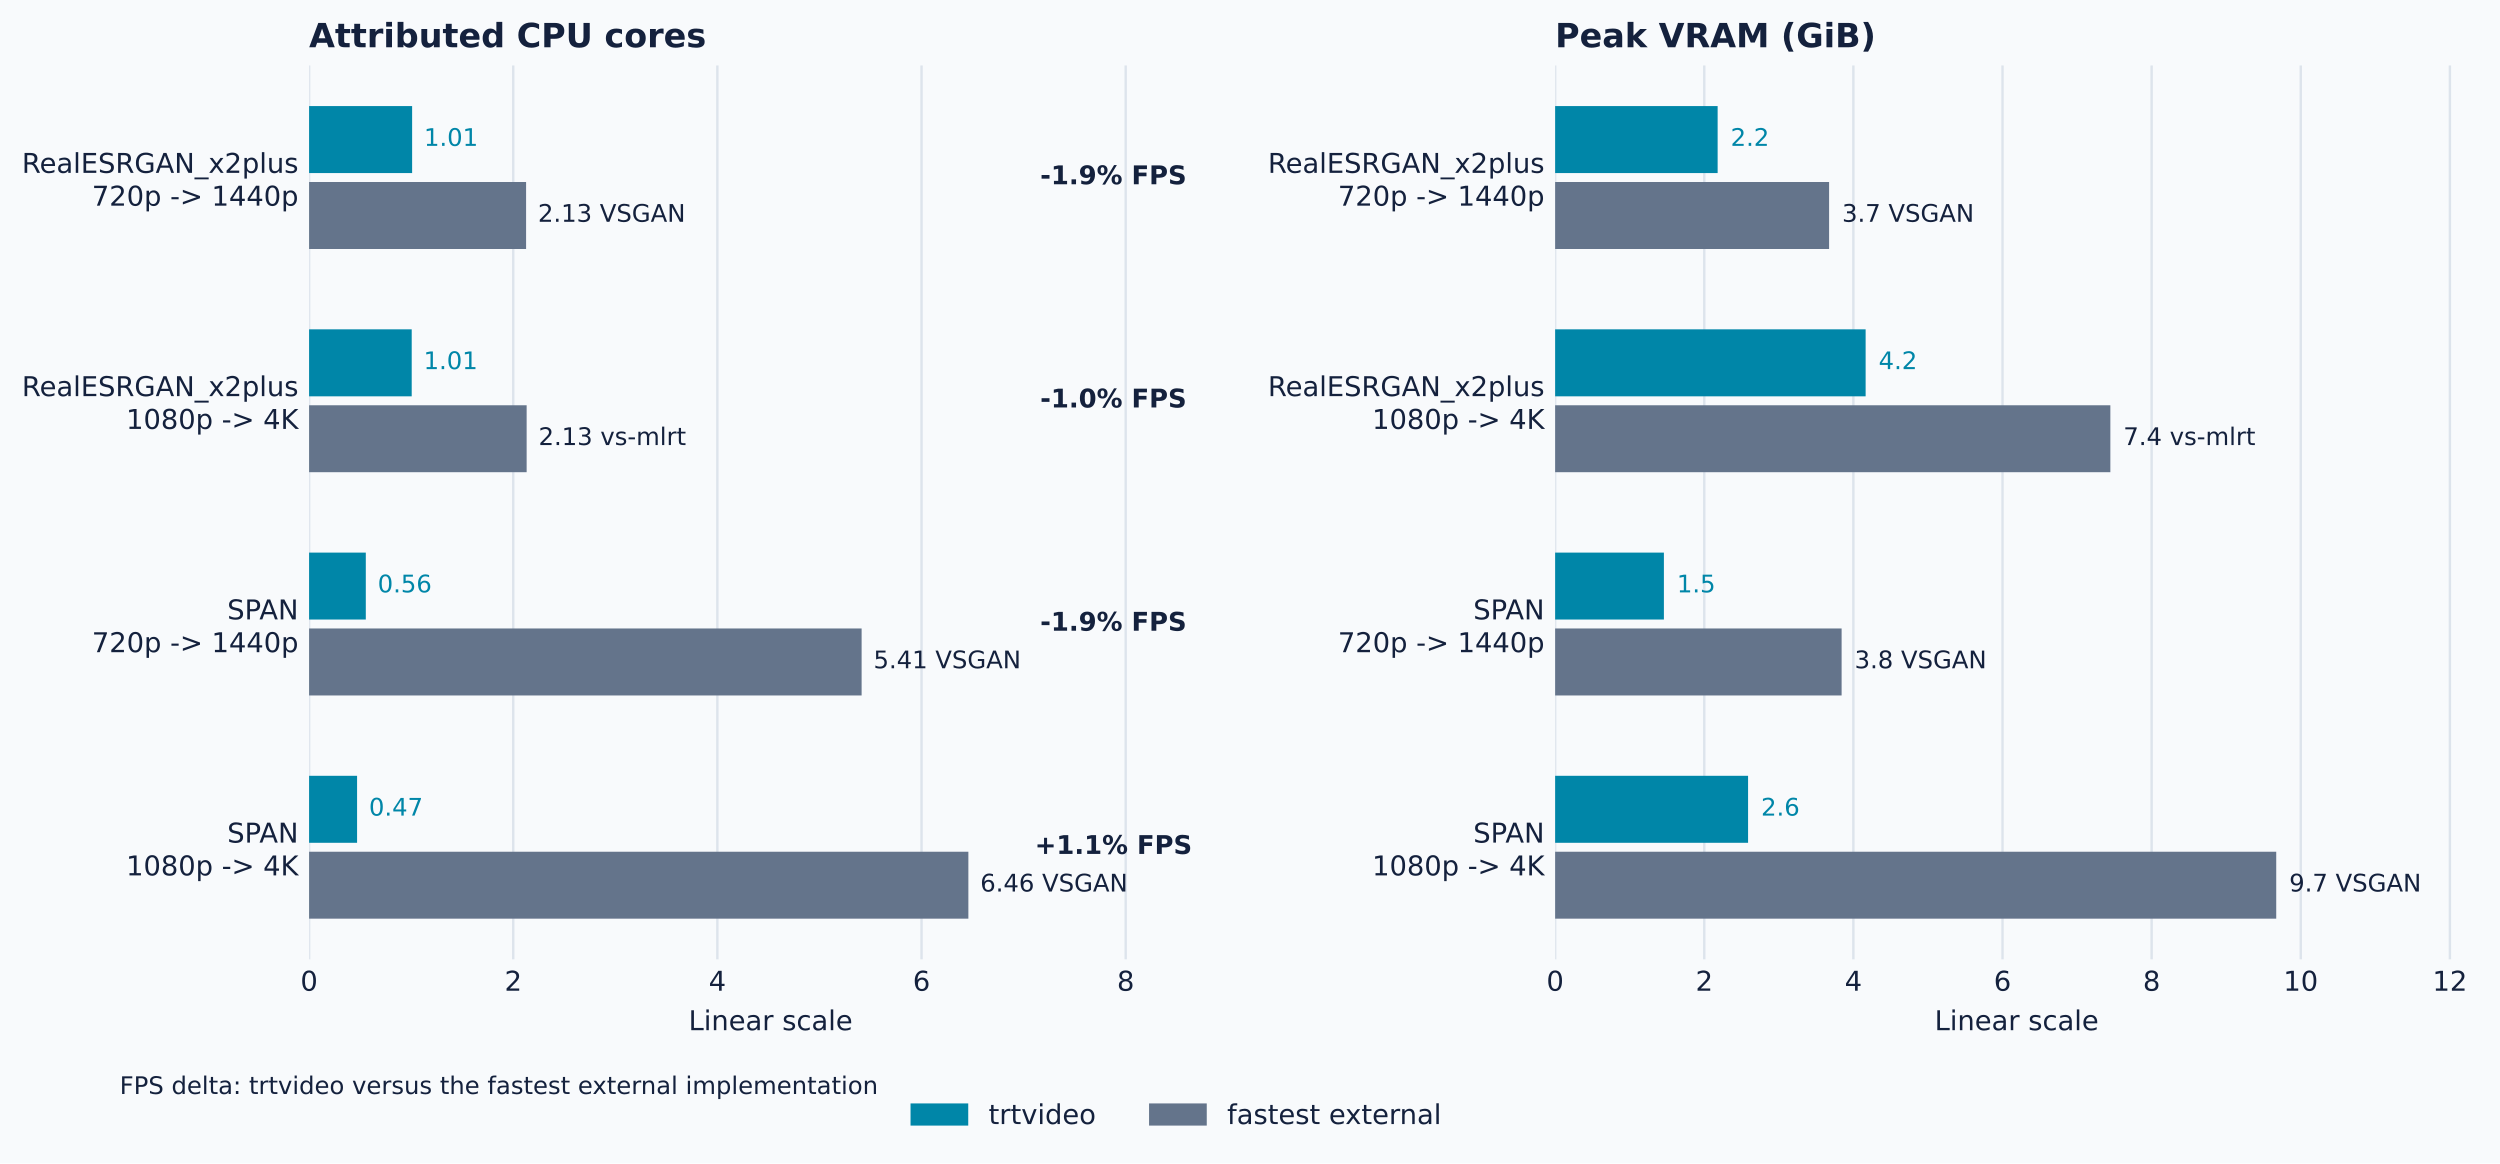
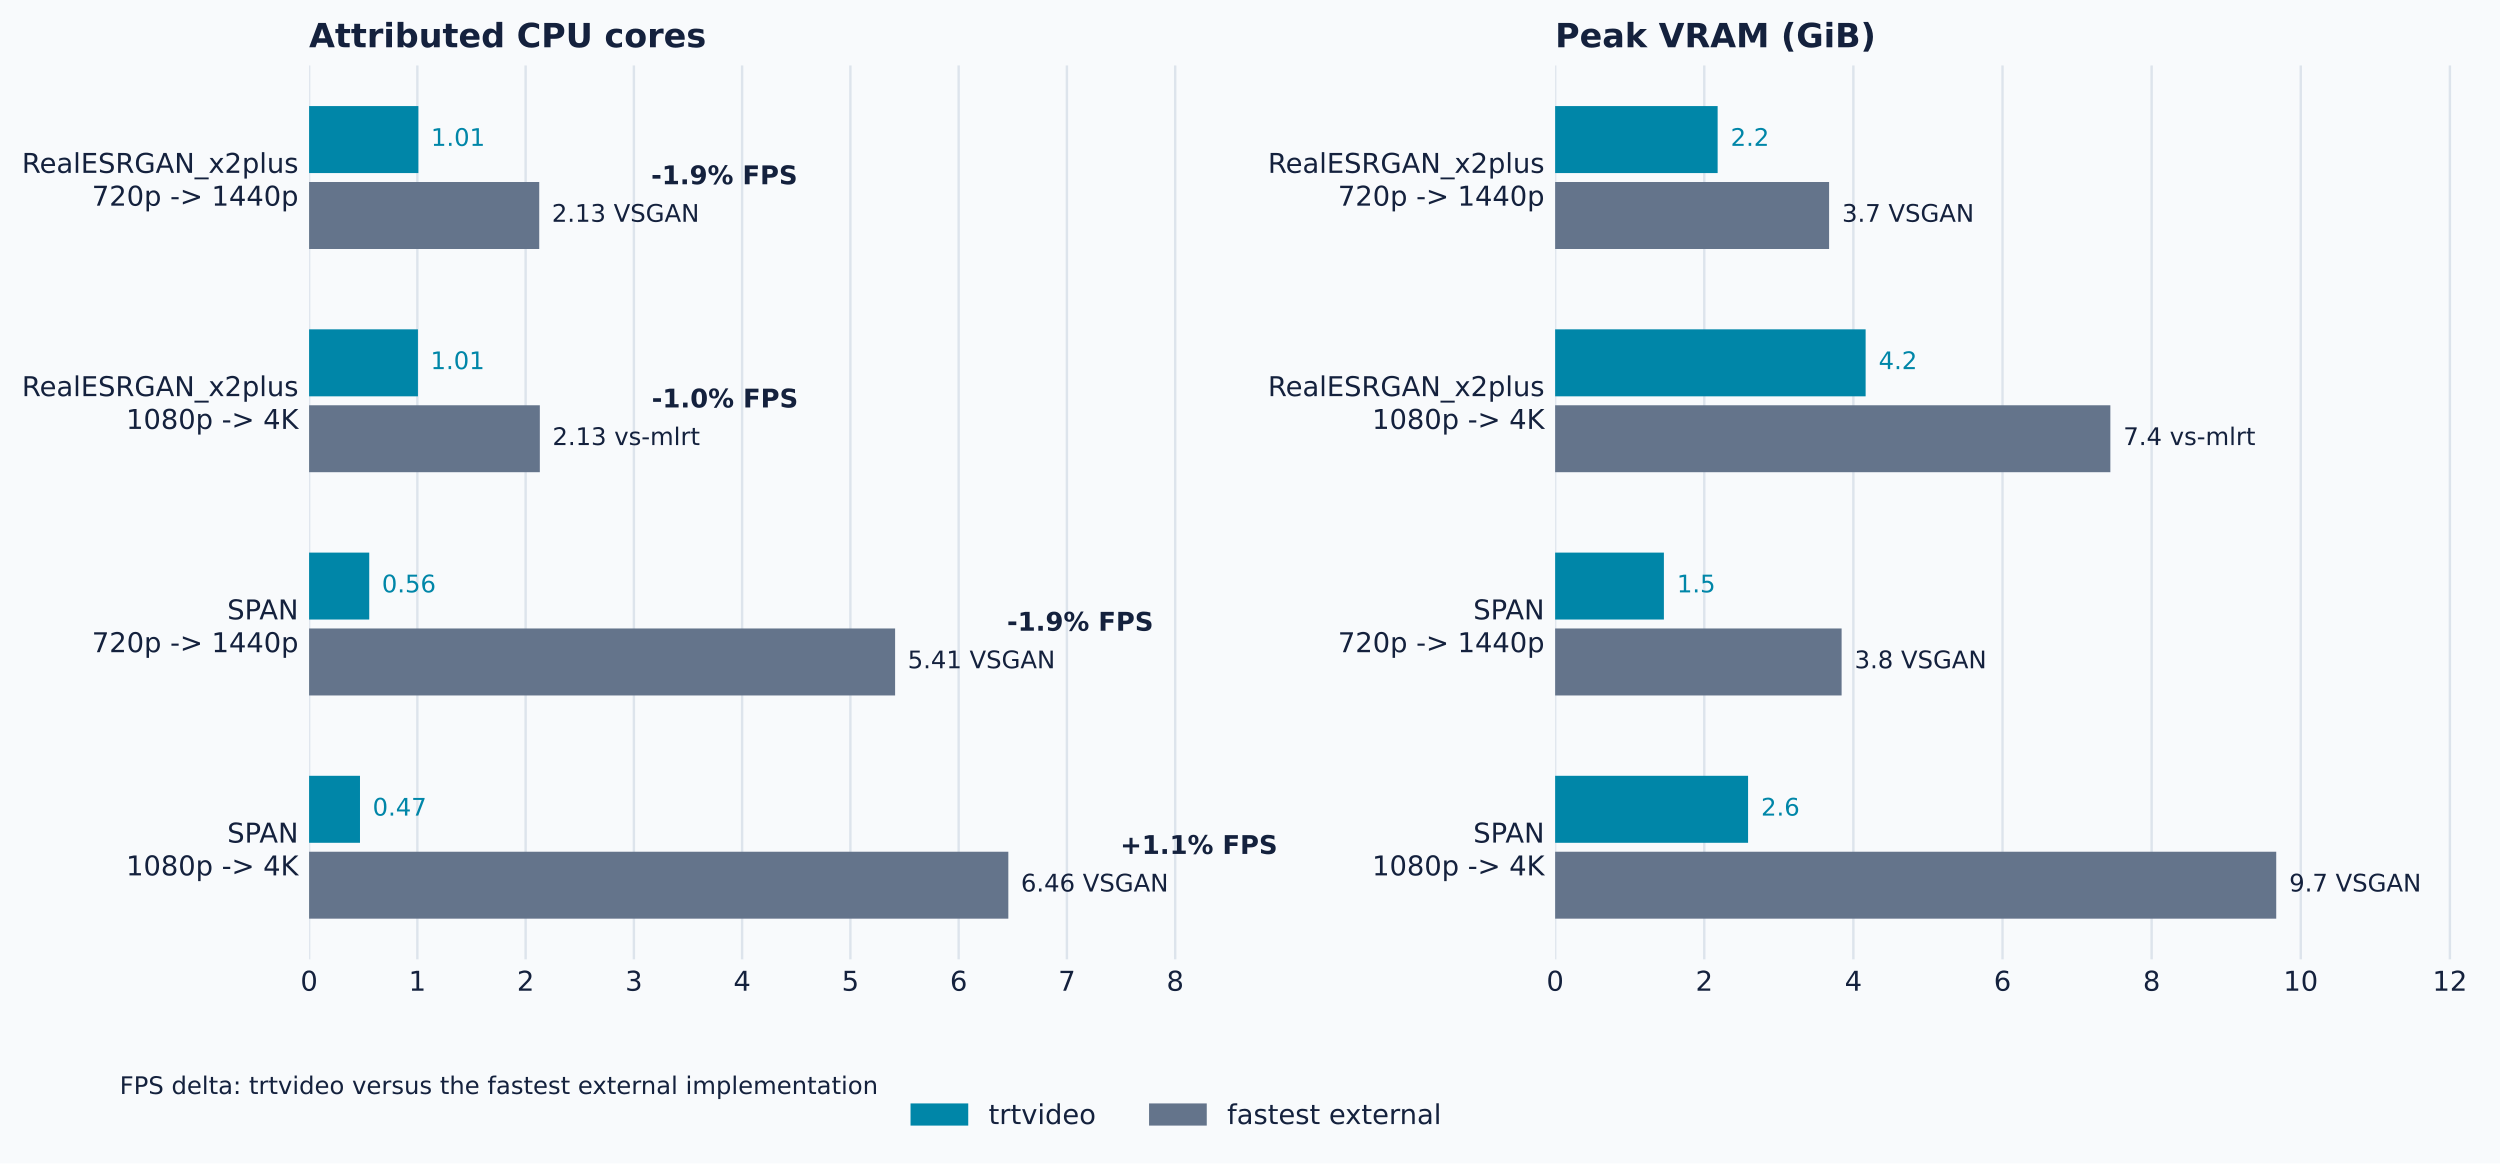
<svg xmlns="http://www.w3.org/2000/svg" width="823.22pt" height="383.106pt" viewBox="0 0 823.22 383.106" version="1.1">
  <defs>
    <style type="text/css">*{stroke-linejoin: round; stroke-linecap: butt}</style>
  </defs>
  <g id="figure_1">
    <g id="patch_1">
      <path d="M 0 383.106 L 823.22 383.106 L 823.22 0 L 0 0 z " style="fill: #f8fafc" />
    </g>
    <g id="axes_1">
      <g id="patch_2">
        <path d="M 101.78 315.894 L 405.712 315.894 L 405.712 21.558 L 101.78 21.558 z " style="fill: #f8fafc" />
      </g>
      <g id="matplotlib.axis_1">
        <g id="xtick_1">
          <g id="line2d_1">
            <path d="M 101.78 315.894 L 101.78 21.558 " clip-path="url(#pdbde17b072)" style="fill: none; stroke: #cbd5e1; stroke-opacity: 0.6; stroke-width: 0.8; stroke-linecap: square" />
          </g>
          <g id="line2d_2" />
          <g id="text_1">
            <text style="font-size: 9px; font-family: 'DejaVu Sans'; text-anchor: middle; fill: #14213d" x="101.78" y="326.232" transform="rotate(-0 101.78 326.2322)">0</text>
          </g>
        </g>
        <g id="xtick_2">
          <g id="line2d_3">
-             <path d="M 169.004 315.894 L 169.004 21.558 " clip-path="url(#pdbde17b072)" style="fill: none; stroke: #cbd5e1; stroke-opacity: 0.6; stroke-width: 0.8; stroke-linecap: square" />
+             <path d="M 137.429 315.894 L 137.429 21.558 " clip-path="url(#pdbde17b072)" style="fill: none; stroke: #cbd5e1; stroke-opacity: 0.6; stroke-width: 0.8; stroke-linecap: square" />
          </g>
          <g id="line2d_4" />
          <g id="text_2">
-             <text style="font-size: 9px; font-family: 'DejaVu Sans'; text-anchor: middle; fill: #14213d" x="169.004" y="326.232" transform="rotate(-0 169.0038 326.2322)">2</text>
+             <text style="font-size: 9px; font-family: 'DejaVu Sans'; text-anchor: middle; fill: #14213d" x="137.429" y="326.232" transform="rotate(-0 137.429 326.2322)">1</text>
          </g>
        </g>
        <g id="xtick_3">
          <g id="line2d_5">
-             <path d="M 236.228 315.894 L 236.228 21.558 " clip-path="url(#pdbde17b072)" style="fill: none; stroke: #cbd5e1; stroke-opacity: 0.6; stroke-width: 0.8; stroke-linecap: square" />
+             <path d="M 173.078 315.894 L 173.078 21.558 " clip-path="url(#pdbde17b072)" style="fill: none; stroke: #cbd5e1; stroke-opacity: 0.6; stroke-width: 0.8; stroke-linecap: square" />
          </g>
          <g id="line2d_6" />
          <g id="text_3">
-             <text style="font-size: 9px; font-family: 'DejaVu Sans'; text-anchor: middle; fill: #14213d" x="236.228" y="326.232" transform="rotate(-0 236.2277 326.2322)">4</text>
+             <text style="font-size: 9px; font-family: 'DejaVu Sans'; text-anchor: middle; fill: #14213d" x="173.078" y="326.232" transform="rotate(-0 173.078 326.2322)">2</text>
          </g>
        </g>
        <g id="xtick_4">
          <g id="line2d_7">
-             <path d="M 303.452 315.894 L 303.452 21.558 " clip-path="url(#pdbde17b072)" style="fill: none; stroke: #cbd5e1; stroke-opacity: 0.6; stroke-width: 0.8; stroke-linecap: square" />
+             <path d="M 208.727 315.894 L 208.727 21.558 " clip-path="url(#pdbde17b072)" style="fill: none; stroke: #cbd5e1; stroke-opacity: 0.6; stroke-width: 0.8; stroke-linecap: square" />
          </g>
          <g id="line2d_8" />
          <g id="text_4">
-             <text style="font-size: 9px; font-family: 'DejaVu Sans'; text-anchor: middle; fill: #14213d" x="303.452" y="326.232" transform="rotate(-0 303.4515 326.2322)">6</text>
+             <text style="font-size: 9px; font-family: 'DejaVu Sans'; text-anchor: middle; fill: #14213d" x="208.727" y="326.232" transform="rotate(-0 208.727 326.2322)">3</text>
          </g>
        </g>
        <g id="xtick_5">
          <g id="line2d_9">
-             <path d="M 370.675 315.894 L 370.675 21.558 " clip-path="url(#pdbde17b072)" style="fill: none; stroke: #cbd5e1; stroke-opacity: 0.6; stroke-width: 0.8; stroke-linecap: square" />
+             <path d="M 244.376 315.894 L 244.376 21.558 " clip-path="url(#pdbde17b072)" style="fill: none; stroke: #cbd5e1; stroke-opacity: 0.6; stroke-width: 0.8; stroke-linecap: square" />
          </g>
          <g id="line2d_10" />
          <g id="text_5">
-             <text style="font-size: 9px; font-family: 'DejaVu Sans'; text-anchor: middle; fill: #14213d" x="370.675" y="326.232" transform="rotate(-0 370.6754 326.2322)">8</text>
-           </g>
-         </g>
-         <g id="text_6">
-           <text style="font-size: 9px; font-family: 'DejaVu Sans'; text-anchor: middle; fill: #14213d" x="253.746" y="339.233" transform="rotate(-0 253.746 339.2329)">Linear scale</text>
+             <text style="font-size: 9px; font-family: 'DejaVu Sans'; text-anchor: middle; fill: #14213d" x="244.376" y="326.232" transform="rotate(-0 244.376 326.2322)">4</text>
+           </g>
+         </g>
+         <g id="xtick_6">
+           <g id="line2d_11">
+             <path d="M 280.025 315.894 L 280.025 21.558 " clip-path="url(#pdbde17b072)" style="fill: none; stroke: #cbd5e1; stroke-opacity: 0.6; stroke-width: 0.8; stroke-linecap: square" />
+           </g>
+           <g id="line2d_12" />
+           <g id="text_6">
+             <text style="font-size: 9px; font-family: 'DejaVu Sans'; text-anchor: middle; fill: #14213d" x="280.025" y="326.232" transform="rotate(-0 280.025 326.2322)">5</text>
+           </g>
+         </g>
+         <g id="xtick_7">
+           <g id="line2d_13">
+             <path d="M 315.674 315.894 L 315.674 21.558 " clip-path="url(#pdbde17b072)" style="fill: none; stroke: #cbd5e1; stroke-opacity: 0.6; stroke-width: 0.8; stroke-linecap: square" />
+           </g>
+           <g id="line2d_14" />
+           <g id="text_7">
+             <text style="font-size: 9px; font-family: 'DejaVu Sans'; text-anchor: middle; fill: #14213d" x="315.674" y="326.232" transform="rotate(-0 315.674 326.2322)">6</text>
+           </g>
+         </g>
+         <g id="xtick_8">
+           <g id="line2d_15">
+             <path d="M 351.323 315.894 L 351.323 21.558 " clip-path="url(#pdbde17b072)" style="fill: none; stroke: #cbd5e1; stroke-opacity: 0.6; stroke-width: 0.8; stroke-linecap: square" />
+           </g>
+           <g id="line2d_16" />
+           <g id="text_8">
+             <text style="font-size: 9px; font-family: 'DejaVu Sans'; text-anchor: middle; fill: #14213d" x="351.323" y="326.232" transform="rotate(-0 351.3231 326.2322)">7</text>
+           </g>
+         </g>
+         <g id="xtick_9">
+           <g id="line2d_17">
+             <path d="M 386.972 315.894 L 386.972 21.558 " clip-path="url(#pdbde17b072)" style="fill: none; stroke: #cbd5e1; stroke-opacity: 0.6; stroke-width: 0.8; stroke-linecap: square" />
+           </g>
+           <g id="line2d_18" />
+           <g id="text_9">
+             <text style="font-size: 9px; font-family: 'DejaVu Sans'; text-anchor: middle; fill: #14213d" x="386.972" y="326.232" transform="rotate(-0 386.9721 326.2322)">8</text>
+           </g>
        </g>
      </g>
      <g id="matplotlib.axis_2">
        <g id="ytick_1">
-           <g id="line2d_11" />
-           <g id="text_7">
+           <g id="line2d_19" />
+           <g id="text_10">
            <text style="font-size: 9px; font-family: 'DejaVu Sans'; fill: #14213d" transform="translate(7.2 56.9294)">RealESRGAN_x2plus</text>
            <text style="font-size: 9px; font-family: 'DejaVu Sans'; fill: #14213d" transform="translate(30.25969 67.73116)">720p -&gt; 1440p</text>
          </g>
        </g>
        <g id="ytick_2">
-           <g id="line2d_12" />
-           <g id="text_8">
+           <g id="line2d_20" />
+           <g id="text_11">
            <text style="font-size: 9px; font-family: 'DejaVu Sans'; fill: #14213d" transform="translate(7.2 130.4399)">RealESRGAN_x2plus</text>
            <text style="font-size: 9px; font-family: 'DejaVu Sans'; fill: #14213d" transform="translate(41.52375 141.2417)">1080p -&gt; 4K</text>
          </g>
        </g>
        <g id="ytick_3">
-           <g id="line2d_13" />
-           <g id="text_9">
+           <g id="line2d_21" />
+           <g id="text_12">
            <text style="font-size: 9px; font-family: 'DejaVu Sans'; fill: #14213d" transform="translate(74.82516 203.95)">SPAN</text>
            <text style="font-size: 9px; font-family: 'DejaVu Sans'; fill: #14213d" transform="translate(30.25969 214.7518)">720p -&gt; 1440p</text>
          </g>
        </g>
        <g id="ytick_4">
-           <g id="line2d_14" />
-           <g id="text_10">
+           <g id="line2d_22" />
+           <g id="text_13">
            <text style="font-size: 9px; font-family: 'DejaVu Sans'; fill: #14213d" transform="translate(74.82516 277.4605)">SPAN</text>
            <text style="font-size: 9px; font-family: 'DejaVu Sans'; fill: #14213d" transform="translate(41.52375 288.2623)">1080p -&gt; 4K</text>
          </g>
        </g>
      </g>
      <g id="patch_3">
-         <path d="M 101.78 56.99 L 135.707 56.99 L 135.707 34.937 L 101.78 34.937 z " clip-path="url(#pdbde17b072)" style="fill: #0086a8" />
+         <path d="M 101.78 56.99 L 137.763 56.99 L 137.763 34.937 L 101.78 34.937 z " clip-path="url(#pdbde17b072)" style="fill: #0086a8" />
      </g>
      <g id="patch_4">
-         <path d="M 101.78 130.501 L 135.572 130.501 L 135.572 108.448 L 101.78 108.448 z " clip-path="url(#pdbde17b072)" style="fill: #0086a8" />
+         <path d="M 101.78 130.501 L 137.62 130.501 L 137.62 108.448 L 101.78 108.448 z " clip-path="url(#pdbde17b072)" style="fill: #0086a8" />
      </g>
      <g id="patch_5">
-         <path d="M 101.78 204.011 L 120.455 204.011 L 120.455 181.958 L 101.78 181.958 z " clip-path="url(#pdbde17b072)" style="fill: #0086a8" />
+         <path d="M 101.78 204.011 L 121.586 204.011 L 121.586 181.958 L 101.78 181.958 z " clip-path="url(#pdbde17b072)" style="fill: #0086a8" />
      </g>
      <g id="patch_6">
-         <path d="M 101.78 277.522 L 117.582 277.522 L 117.582 255.469 L 101.78 255.469 z " clip-path="url(#pdbde17b072)" style="fill: #0086a8" />
+         <path d="M 101.78 277.522 L 118.54 277.522 L 118.54 255.469 L 101.78 255.469 z " clip-path="url(#pdbde17b072)" style="fill: #0086a8" />
      </g>
      <g id="patch_7">
-         <path d="M 101.78 81.984 L 173.235 81.984 L 173.235 59.931 L 101.78 59.931 z " clip-path="url(#pdbde17b072)" style="fill: #64748b" />
+         <path d="M 101.78 81.984 L 177.565 81.984 L 177.565 59.931 L 101.78 59.931 z " clip-path="url(#pdbde17b072)" style="fill: #64748b" />
      </g>
      <g id="patch_8">
-         <path d="M 101.78 155.494 L 173.419 155.494 L 173.419 133.441 L 101.78 133.441 z " clip-path="url(#pdbde17b072)" style="fill: #64748b" />
+         <path d="M 101.78 155.494 L 177.761 155.494 L 177.761 133.441 L 101.78 133.441 z " clip-path="url(#pdbde17b072)" style="fill: #64748b" />
      </g>
      <g id="patch_9">
-         <path d="M 101.78 229.005 L 283.721 229.005 L 283.721 206.952 L 101.78 206.952 z " clip-path="url(#pdbde17b072)" style="fill: #64748b" />
+         <path d="M 101.78 229.005 L 294.748 229.005 L 294.748 206.952 L 101.78 206.952 z " clip-path="url(#pdbde17b072)" style="fill: #64748b" />
      </g>
      <g id="patch_10">
-         <path d="M 101.78 302.515 L 318.874 302.515 L 318.874 280.462 L 101.78 280.462 z " clip-path="url(#pdbde17b072)" style="fill: #64748b" />
-       </g>
-       <g id="text_11">
-         <text style="font-size: 8px; font-family: 'DejaVu Sans'; text-anchor: start; fill: #0086a8" x="139.615" y="48.042" transform="rotate(-0 139.6149 48.04189)">1.01</text>
-       </g>
-       <g id="text_12">
-         <text style="font-size: 8px; font-family: 'DejaVu Sans'; text-anchor: start; fill: #14213d" x="177.142" y="73.035" transform="rotate(-0 177.1424 73.03545)">2.13 VSGAN</text>
-       </g>
-       <g id="text_13">
-         <text style="font-weight: 700; font-size: 8.5px; font-family: 'DejaVu Sans'; text-anchor: middle; fill: #14213d" x="366.635" y="60.669" transform="rotate(-0 366.635 60.66855)">-1.9% FPS</text>
+         <path d="M 101.78 302.515 L 332.031 302.515 L 332.031 280.462 L 101.78 280.462 z " clip-path="url(#pdbde17b072)" style="fill: #64748b" />
      </g>
      <g id="text_14">
-         <text style="font-size: 8px; font-family: 'DejaVu Sans'; text-anchor: start; fill: #0086a8" x="139.48" y="121.552" transform="rotate(-0 139.4801 121.5524)">1.01</text>
+         <text style="font-size: 8px; font-family: 'DejaVu Sans'; text-anchor: start; fill: #0086a8" x="141.908" y="48.042" transform="rotate(-0 141.908 48.04189)">1.01</text>
      </g>
      <g id="text_15">
-         <text style="font-size: 8px; font-family: 'DejaVu Sans'; text-anchor: start; fill: #14213d" x="177.327" y="146.546" transform="rotate(-0 177.3266 146.5463)">2.13 vs-mlrt</text>
+         <text style="font-size: 8px; font-family: 'DejaVu Sans'; text-anchor: start; fill: #14213d" x="181.71" y="73.035" transform="rotate(-0 181.7099 73.03545)">2.13 VSGAN</text>
      </g>
      <g id="text_16">
-         <text style="font-weight: 700; font-size: 8.5px; font-family: 'DejaVu Sans'; text-anchor: middle; fill: #14213d" x="366.635" y="134.179" transform="rotate(-0 366.635 134.179)">-1.0% FPS</text>
+         <text style="font-weight: 700; font-size: 8.5px; font-family: 'DejaVu Sans'; text-anchor: start; fill: #14213d" x="214.406" y="60.669" transform="rotate(-0 214.4056 60.66855)">-1.9% FPS</text>
      </g>
      <g id="text_17">
-         <text style="font-size: 8px; font-family: 'DejaVu Sans'; text-anchor: start; fill: #0086a8" x="124.362" y="195.063" transform="rotate(-0 124.3623 195.0629)">0.56</text>
+         <text style="font-size: 8px; font-family: 'DejaVu Sans'; text-anchor: start; fill: #0086a8" x="141.765" y="121.552" transform="rotate(-0 141.765 121.5524)">1.01</text>
      </g>
      <g id="text_18">
-         <text style="font-size: 8px; font-family: 'DejaVu Sans'; text-anchor: start; fill: #14213d" x="287.629" y="220.056" transform="rotate(-0 287.6291 220.0564)">5.41 VSGAN</text>
+         <text style="font-size: 8px; font-family: 'DejaVu Sans'; text-anchor: start; fill: #14213d" x="181.905" y="146.546" transform="rotate(-0 181.9052 146.5463)">2.13 vs-mlrt</text>
      </g>
      <g id="text_19">
-         <text style="font-weight: 700; font-size: 8.5px; font-family: 'DejaVu Sans'; text-anchor: middle; fill: #14213d" x="366.635" y="207.69" transform="rotate(-0 366.635 207.6895)">-1.9% FPS</text>
+         <text style="font-weight: 700; font-size: 8.5px; font-family: 'DejaVu Sans'; text-anchor: start; fill: #14213d" x="214.601" y="134.179" transform="rotate(-0 214.6009 134.179)">-1.0% FPS</text>
      </g>
      <g id="text_20">
-         <text style="font-size: 8px; font-family: 'DejaVu Sans'; text-anchor: start; fill: #0086a8" x="121.49" y="268.573" transform="rotate(-0 121.4896 268.5734)">0.47</text>
+         <text style="font-size: 8px; font-family: 'DejaVu Sans'; text-anchor: start; fill: #0086a8" x="125.731" y="195.063" transform="rotate(-0 125.7309 195.0629)">0.56</text>
      </g>
      <g id="text_21">
-         <text style="font-size: 8px; font-family: 'DejaVu Sans'; text-anchor: start; fill: #14213d" x="322.782" y="293.567" transform="rotate(-0 322.7819 293.5669)">6.46 VSGAN</text>
+         <text style="font-size: 8px; font-family: 'DejaVu Sans'; text-anchor: start; fill: #14213d" x="298.893" y="220.056" transform="rotate(-0 298.8926 220.0564)">5.41 VSGAN</text>
      </g>
      <g id="text_22">
-         <text style="font-weight: 700; font-size: 8.5px; font-family: 'DejaVu Sans'; text-anchor: middle; fill: #14213d" x="366.635" y="281.2" transform="rotate(-0 366.635 281.2)">+1.1% FPS</text>
+         <text style="font-weight: 700; font-size: 8.5px; font-family: 'DejaVu Sans'; text-anchor: start; fill: #14213d" x="331.588" y="207.69" transform="rotate(-0 331.5884 207.6895)">-1.9% FPS</text>
      </g>
      <g id="text_23">
+         <text style="font-size: 8px; font-family: 'DejaVu Sans'; text-anchor: start; fill: #0086a8" x="122.684" y="268.573" transform="rotate(-0 122.6841 268.5734)">0.47</text>
+       </g>
+       <g id="text_24">
+         <text style="font-size: 8px; font-family: 'DejaVu Sans'; text-anchor: start; fill: #14213d" x="336.176" y="293.567" transform="rotate(-0 336.176 293.5669)">6.46 VSGAN</text>
+       </g>
+       <g id="text_25">
+         <text style="font-weight: 700; font-size: 8.5px; font-family: 'DejaVu Sans'; text-anchor: start; fill: #14213d" x="368.872" y="281.2" transform="rotate(-0 368.8717 281.2)">+1.1% FPS</text>
+       </g>
+       <g id="text_26">
        <text style="font-weight: 700; font-size: 11px; font-family: 'DejaVu Sans'; text-anchor: start; fill: #14213d" x="101.78" y="15.558" transform="rotate(-0 101.78 15.55828)">Attributed CPU cores</text>
      </g>
    </g>
    <g id="axes_2">
      <g id="patch_11">
        <path d="M 512.088 315.894 L 816.02 315.894 L 816.02 21.558 L 512.088 21.558 z " style="fill: #f8fafc" />
      </g>
      <g id="matplotlib.axis_3">
-         <g id="xtick_6">
-           <g id="line2d_15">
-             <path d="M 512.088 315.894 L 512.088 21.558 " clip-path="url(#pe8ae58c68a)" style="fill: none; stroke: #cbd5e1; stroke-opacity: 0.6; stroke-width: 0.8; stroke-linecap: square" />
-           </g>
-           <g id="line2d_16" />
-           <g id="text_24">
-             <text style="font-size: 9px; font-family: 'DejaVu Sans'; text-anchor: middle; fill: #14213d" x="512.088" y="326.232" transform="rotate(-0 512.0881 326.2322)">0</text>
-           </g>
-         </g>
-         <g id="xtick_7">
-           <g id="line2d_17">
-             <path d="M 561.193 315.894 L 561.193 21.558 " clip-path="url(#pe8ae58c68a)" style="fill: none; stroke: #cbd5e1; stroke-opacity: 0.6; stroke-width: 0.8; stroke-linecap: square" />
-           </g>
-           <g id="line2d_18" />
-           <g id="text_25">
-             <text style="font-size: 9px; font-family: 'DejaVu Sans'; text-anchor: middle; fill: #14213d" x="561.193" y="326.232" transform="rotate(-0 561.1929 326.2322)">2</text>
-           </g>
-         </g>
-         <g id="xtick_8">
-           <g id="line2d_19">
-             <path d="M 610.298 315.894 L 610.298 21.558 " clip-path="url(#pe8ae58c68a)" style="fill: none; stroke: #cbd5e1; stroke-opacity: 0.6; stroke-width: 0.8; stroke-linecap: square" />
-           </g>
-           <g id="line2d_20" />
-           <g id="text_26">
-             <text style="font-size: 9px; font-family: 'DejaVu Sans'; text-anchor: middle; fill: #14213d" x="610.298" y="326.232" transform="rotate(-0 610.2977 326.2322)">4</text>
-           </g>
-         </g>
-         <g id="xtick_9">
-           <g id="line2d_21">
-             <path d="M 659.403 315.894 L 659.403 21.558 " clip-path="url(#pe8ae58c68a)" style="fill: none; stroke: #cbd5e1; stroke-opacity: 0.6; stroke-width: 0.8; stroke-linecap: square" />
-           </g>
-           <g id="line2d_22" />
-           <g id="text_27">
-             <text style="font-size: 9px; font-family: 'DejaVu Sans'; text-anchor: middle; fill: #14213d" x="659.403" y="326.232" transform="rotate(-0 659.4025 326.2322)">6</text>
-           </g>
-         </g>
        <g id="xtick_10">
          <g id="line2d_23">
-             <path d="M 708.507 315.894 L 708.507 21.558 " clip-path="url(#pe8ae58c68a)" style="fill: none; stroke: #cbd5e1; stroke-opacity: 0.6; stroke-width: 0.8; stroke-linecap: square" />
+             <path d="M 512.088 315.894 L 512.088 21.558 " clip-path="url(#pe8ae58c68a)" style="fill: none; stroke: #cbd5e1; stroke-opacity: 0.6; stroke-width: 0.8; stroke-linecap: square" />
          </g>
          <g id="line2d_24" />
-           <g id="text_28">
-             <text style="font-size: 9px; font-family: 'DejaVu Sans'; text-anchor: middle; fill: #14213d" x="708.507" y="326.232" transform="rotate(-0 708.5073 326.2322)">8</text>
+           <g id="text_27">
+             <text style="font-size: 9px; font-family: 'DejaVu Sans'; text-anchor: middle; fill: #14213d" x="512.088" y="326.232" transform="rotate(-0 512.0881 326.2322)">0</text>
          </g>
        </g>
        <g id="xtick_11">
          <g id="line2d_25">
-             <path d="M 757.612 315.894 L 757.612 21.558 " clip-path="url(#pe8ae58c68a)" style="fill: none; stroke: #cbd5e1; stroke-opacity: 0.6; stroke-width: 0.8; stroke-linecap: square" />
+             <path d="M 561.193 315.894 L 561.193 21.558 " clip-path="url(#pe8ae58c68a)" style="fill: none; stroke: #cbd5e1; stroke-opacity: 0.6; stroke-width: 0.8; stroke-linecap: square" />
          </g>
          <g id="line2d_26" />
-           <g id="text_29">
-             <text style="font-size: 9px; font-family: 'DejaVu Sans'; text-anchor: middle; fill: #14213d" x="757.612" y="326.232" transform="rotate(-0 757.6121 326.2322)">10</text>
+           <g id="text_28">
+             <text style="font-size: 9px; font-family: 'DejaVu Sans'; text-anchor: middle; fill: #14213d" x="561.193" y="326.232" transform="rotate(-0 561.1929 326.2322)">2</text>
          </g>
        </g>
        <g id="xtick_12">
          <g id="line2d_27">
+             <path d="M 610.298 315.894 L 610.298 21.558 " clip-path="url(#pe8ae58c68a)" style="fill: none; stroke: #cbd5e1; stroke-opacity: 0.6; stroke-width: 0.8; stroke-linecap: square" />
+           </g>
+           <g id="line2d_28" />
+           <g id="text_29">
+             <text style="font-size: 9px; font-family: 'DejaVu Sans'; text-anchor: middle; fill: #14213d" x="610.298" y="326.232" transform="rotate(-0 610.2977 326.2322)">4</text>
+           </g>
+         </g>
+         <g id="xtick_13">
+           <g id="line2d_29">
+             <path d="M 659.403 315.894 L 659.403 21.558 " clip-path="url(#pe8ae58c68a)" style="fill: none; stroke: #cbd5e1; stroke-opacity: 0.6; stroke-width: 0.8; stroke-linecap: square" />
+           </g>
+           <g id="line2d_30" />
+           <g id="text_30">
+             <text style="font-size: 9px; font-family: 'DejaVu Sans'; text-anchor: middle; fill: #14213d" x="659.403" y="326.232" transform="rotate(-0 659.4025 326.2322)">6</text>
+           </g>
+         </g>
+         <g id="xtick_14">
+           <g id="line2d_31">
+             <path d="M 708.507 315.894 L 708.507 21.558 " clip-path="url(#pe8ae58c68a)" style="fill: none; stroke: #cbd5e1; stroke-opacity: 0.6; stroke-width: 0.8; stroke-linecap: square" />
+           </g>
+           <g id="line2d_32" />
+           <g id="text_31">
+             <text style="font-size: 9px; font-family: 'DejaVu Sans'; text-anchor: middle; fill: #14213d" x="708.507" y="326.232" transform="rotate(-0 708.5073 326.2322)">8</text>
+           </g>
+         </g>
+         <g id="xtick_15">
+           <g id="line2d_33">
+             <path d="M 757.612 315.894 L 757.612 21.558 " clip-path="url(#pe8ae58c68a)" style="fill: none; stroke: #cbd5e1; stroke-opacity: 0.6; stroke-width: 0.8; stroke-linecap: square" />
+           </g>
+           <g id="line2d_34" />
+           <g id="text_32">
+             <text style="font-size: 9px; font-family: 'DejaVu Sans'; text-anchor: middle; fill: #14213d" x="757.612" y="326.232" transform="rotate(-0 757.6121 326.2322)">10</text>
+           </g>
+         </g>
+         <g id="xtick_16">
+           <g id="line2d_35">
            <path d="M 806.717 315.894 L 806.717 21.558 " clip-path="url(#pe8ae58c68a)" style="fill: none; stroke: #cbd5e1; stroke-opacity: 0.6; stroke-width: 0.8; stroke-linecap: square" />
          </g>
-           <g id="line2d_28" />
-           <g id="text_30">
+           <g id="line2d_36" />
+           <g id="text_33">
            <text style="font-size: 9px; font-family: 'DejaVu Sans'; text-anchor: middle; fill: #14213d" x="806.717" y="326.232" transform="rotate(-0 806.7169 326.2322)">12</text>
          </g>
-         </g>
-         <g id="text_31">
-           <text style="font-size: 9px; font-family: 'DejaVu Sans'; text-anchor: middle; fill: #14213d" x="664.054" y="339.233" transform="rotate(-0 664.054 339.2329)">Linear scale</text>
        </g>
      </g>
      <g id="matplotlib.axis_4">
        <g id="ytick_5">
-           <g id="line2d_29" />
-           <g id="text_32">
+           <g id="line2d_37" />
+           <g id="text_34">
            <text style="font-size: 9px; font-family: 'DejaVu Sans'; fill: #14213d" transform="translate(417.5081 56.9294)">RealESRGAN_x2plus</text>
            <text style="font-size: 9px; font-family: 'DejaVu Sans'; fill: #14213d" transform="translate(440.5678 67.73116)">720p -&gt; 1440p</text>
          </g>
        </g>
        <g id="ytick_6">
-           <g id="line2d_30" />
-           <g id="text_33">
+           <g id="line2d_38" />
+           <g id="text_35">
            <text style="font-size: 9px; font-family: 'DejaVu Sans'; fill: #14213d" transform="translate(417.5081 130.4399)">RealESRGAN_x2plus</text>
            <text style="font-size: 9px; font-family: 'DejaVu Sans'; fill: #14213d" transform="translate(451.8318 141.2417)">1080p -&gt; 4K</text>
          </g>
        </g>
        <g id="ytick_7">
-           <g id="line2d_31" />
-           <g id="text_34">
+           <g id="line2d_39" />
+           <g id="text_36">
            <text style="font-size: 9px; font-family: 'DejaVu Sans'; fill: #14213d" transform="translate(485.1332 203.95)">SPAN</text>
            <text style="font-size: 9px; font-family: 'DejaVu Sans'; fill: #14213d" transform="translate(440.5678 214.7518)">720p -&gt; 1440p</text>
          </g>
        </g>
        <g id="ytick_8">
-           <g id="line2d_32" />
-           <g id="text_35">
+           <g id="line2d_40" />
+           <g id="text_37">
            <text style="font-size: 9px; font-family: 'DejaVu Sans'; fill: #14213d" transform="translate(485.1332 277.4605)">SPAN</text>
            <text style="font-size: 9px; font-family: 'DejaVu Sans'; fill: #14213d" transform="translate(451.8318 288.2623)">1080p -&gt; 4K</text>
          </g>
        </g>
      </g>
      <g id="patch_12">
        <path d="M 512.088 56.99 L 565.597 56.99 L 565.597 34.937 L 512.088 34.937 z " clip-path="url(#pe8ae58c68a)" style="fill: #0086a8" />
      </g>
      <g id="patch_13">
        <path d="M 512.088 130.501 L 614.329 130.501 L 614.329 108.448 L 512.088 108.448 z " clip-path="url(#pe8ae58c68a)" style="fill: #0086a8" />
      </g>
      <g id="patch_14">
        <path d="M 512.088 204.011 L 547.902 204.011 L 547.902 181.958 L 512.088 181.958 z " clip-path="url(#pe8ae58c68a)" style="fill: #0086a8" />
      </g>
      <g id="patch_15">
        <path d="M 512.088 277.522 L 575.62 277.522 L 575.62 255.469 L 512.088 255.469 z " clip-path="url(#pe8ae58c68a)" style="fill: #0086a8" />
      </g>
      <g id="patch_16">
        <path d="M 512.088 81.984 L 602.298 81.984 L 602.298 59.931 L 512.088 59.931 z " clip-path="url(#pe8ae58c68a)" style="fill: #64748b" />
      </g>
      <g id="patch_17">
        <path d="M 512.088 155.494 L 694.915 155.494 L 694.915 133.441 L 512.088 133.441 z " clip-path="url(#pe8ae58c68a)" style="fill: #64748b" />
      </g>
      <g id="patch_18">
        <path d="M 512.088 229.005 L 606.422 229.005 L 606.422 206.952 L 512.088 206.952 z " clip-path="url(#pe8ae58c68a)" style="fill: #64748b" />
      </g>
      <g id="patch_19">
        <path d="M 512.088 302.515 L 749.535 302.515 L 749.535 280.462 L 512.088 280.462 z " clip-path="url(#pe8ae58c68a)" style="fill: #64748b" />
      </g>
-       <g id="text_36">
+       <g id="text_38">
        <text style="font-size: 8px; font-family: 'DejaVu Sans'; text-anchor: start; fill: #0086a8" x="569.871" y="48.042" transform="rotate(-0 569.8712 48.04189)">2.2</text>
      </g>
-       <g id="text_37">
+       <g id="text_39">
        <text style="font-size: 8px; font-family: 'DejaVu Sans'; text-anchor: start; fill: #14213d" x="606.572" y="73.035" transform="rotate(-0 606.5724 73.03545)">3.7 VSGAN</text>
      </g>
-       <g id="text_38">
+       <g id="text_40">
        <text style="font-size: 8px; font-family: 'DejaVu Sans'; text-anchor: start; fill: #0086a8" x="618.603" y="121.552" transform="rotate(-0 618.6029 121.5524)">4.2</text>
      </g>
-       <g id="text_39">
+       <g id="text_41">
        <text style="font-size: 8px; font-family: 'DejaVu Sans'; text-anchor: start; fill: #14213d" x="699.189" y="146.546" transform="rotate(-0 699.1894 146.5463)">7.4 vs-mlrt</text>
      </g>
-       <g id="text_40">
+       <g id="text_42">
        <text style="font-size: 8px; font-family: 'DejaVu Sans'; text-anchor: start; fill: #0086a8" x="552.176" y="195.063" transform="rotate(-0 552.1762 195.0629)">1.5</text>
      </g>
-       <g id="text_41">
+       <g id="text_43">
        <text style="font-size: 8px; font-family: 'DejaVu Sans'; text-anchor: start; fill: #14213d" x="610.696" y="220.056" transform="rotate(-0 610.6965 220.0564)">3.8 VSGAN</text>
      </g>
-       <g id="text_42">
+       <g id="text_44">
        <text style="font-size: 8px; font-family: 'DejaVu Sans'; text-anchor: start; fill: #0086a8" x="579.894" y="268.573" transform="rotate(-0 579.8936 268.5734)">2.6</text>
      </g>
-       <g id="text_43">
+       <g id="text_45">
        <text style="font-size: 8px; font-family: 'DejaVu Sans'; text-anchor: start; fill: #14213d" x="753.809" y="293.567" transform="rotate(-0 753.8089 293.5669)">9.7 VSGAN</text>
      </g>
-       <g id="text_44">
+       <g id="text_46">
        <text style="font-weight: 700; font-size: 11px; font-family: 'DejaVu Sans'; text-anchor: start; fill: #14213d" x="512.088" y="15.558" transform="rotate(-0 512.0881 15.55828)">Peak VRAM (GiB)</text>
      </g>
    </g>
-     <g id="text_45">
+     <g id="text_47">
      <text style="font-size: 8px; font-family: 'DejaVu Sans'; text-anchor: middle; fill: #14213d" x="164.276" y="360.246" transform="rotate(-0 164.276 360.2463)">FPS delta: trtvideo versus the fastest external implementation</text>
    </g>
    <g id="legend_1">
      <g id="patch_20">
        <path d="M 300.33 370.144 L 318.33 370.144 L 318.33 363.844 L 300.33 363.844 z " style="fill: #0086a8; stroke: #0086a8; stroke-linejoin: miter" />
      </g>
-       <g id="text_46">
+       <g id="text_48">
        <text style="font-size: 9px; font-family: 'DejaVu Sans'; text-anchor: start; fill: #14213d" x="325.53" y="370.144" transform="rotate(-0 325.53 370.1442)">trtvideo</text>
      </g>
      <g id="patch_21">
        <path d="M 378.872 370.144 L 396.872 370.144 L 396.872 363.844 L 378.872 363.844 z " style="fill: #64748b; stroke: #64748b; stroke-linejoin: miter" />
      </g>
-       <g id="text_47">
+       <g id="text_49">
        <text style="font-size: 9px; font-family: 'DejaVu Sans'; text-anchor: start; fill: #14213d" x="404.072" y="370.144" transform="rotate(-0 404.0719 370.1442)">fastest external</text>
      </g>
    </g>
  </g>
  <defs>
    <clipPath id="pdbde17b072">
      <rect x="101.78" y="21.558" width="303.932" height="294.336" />
    </clipPath>
    <clipPath id="pe8ae58c68a">
      <rect x="512.088" y="21.558" width="303.932" height="294.336" />
    </clipPath>
  </defs>
</svg>
